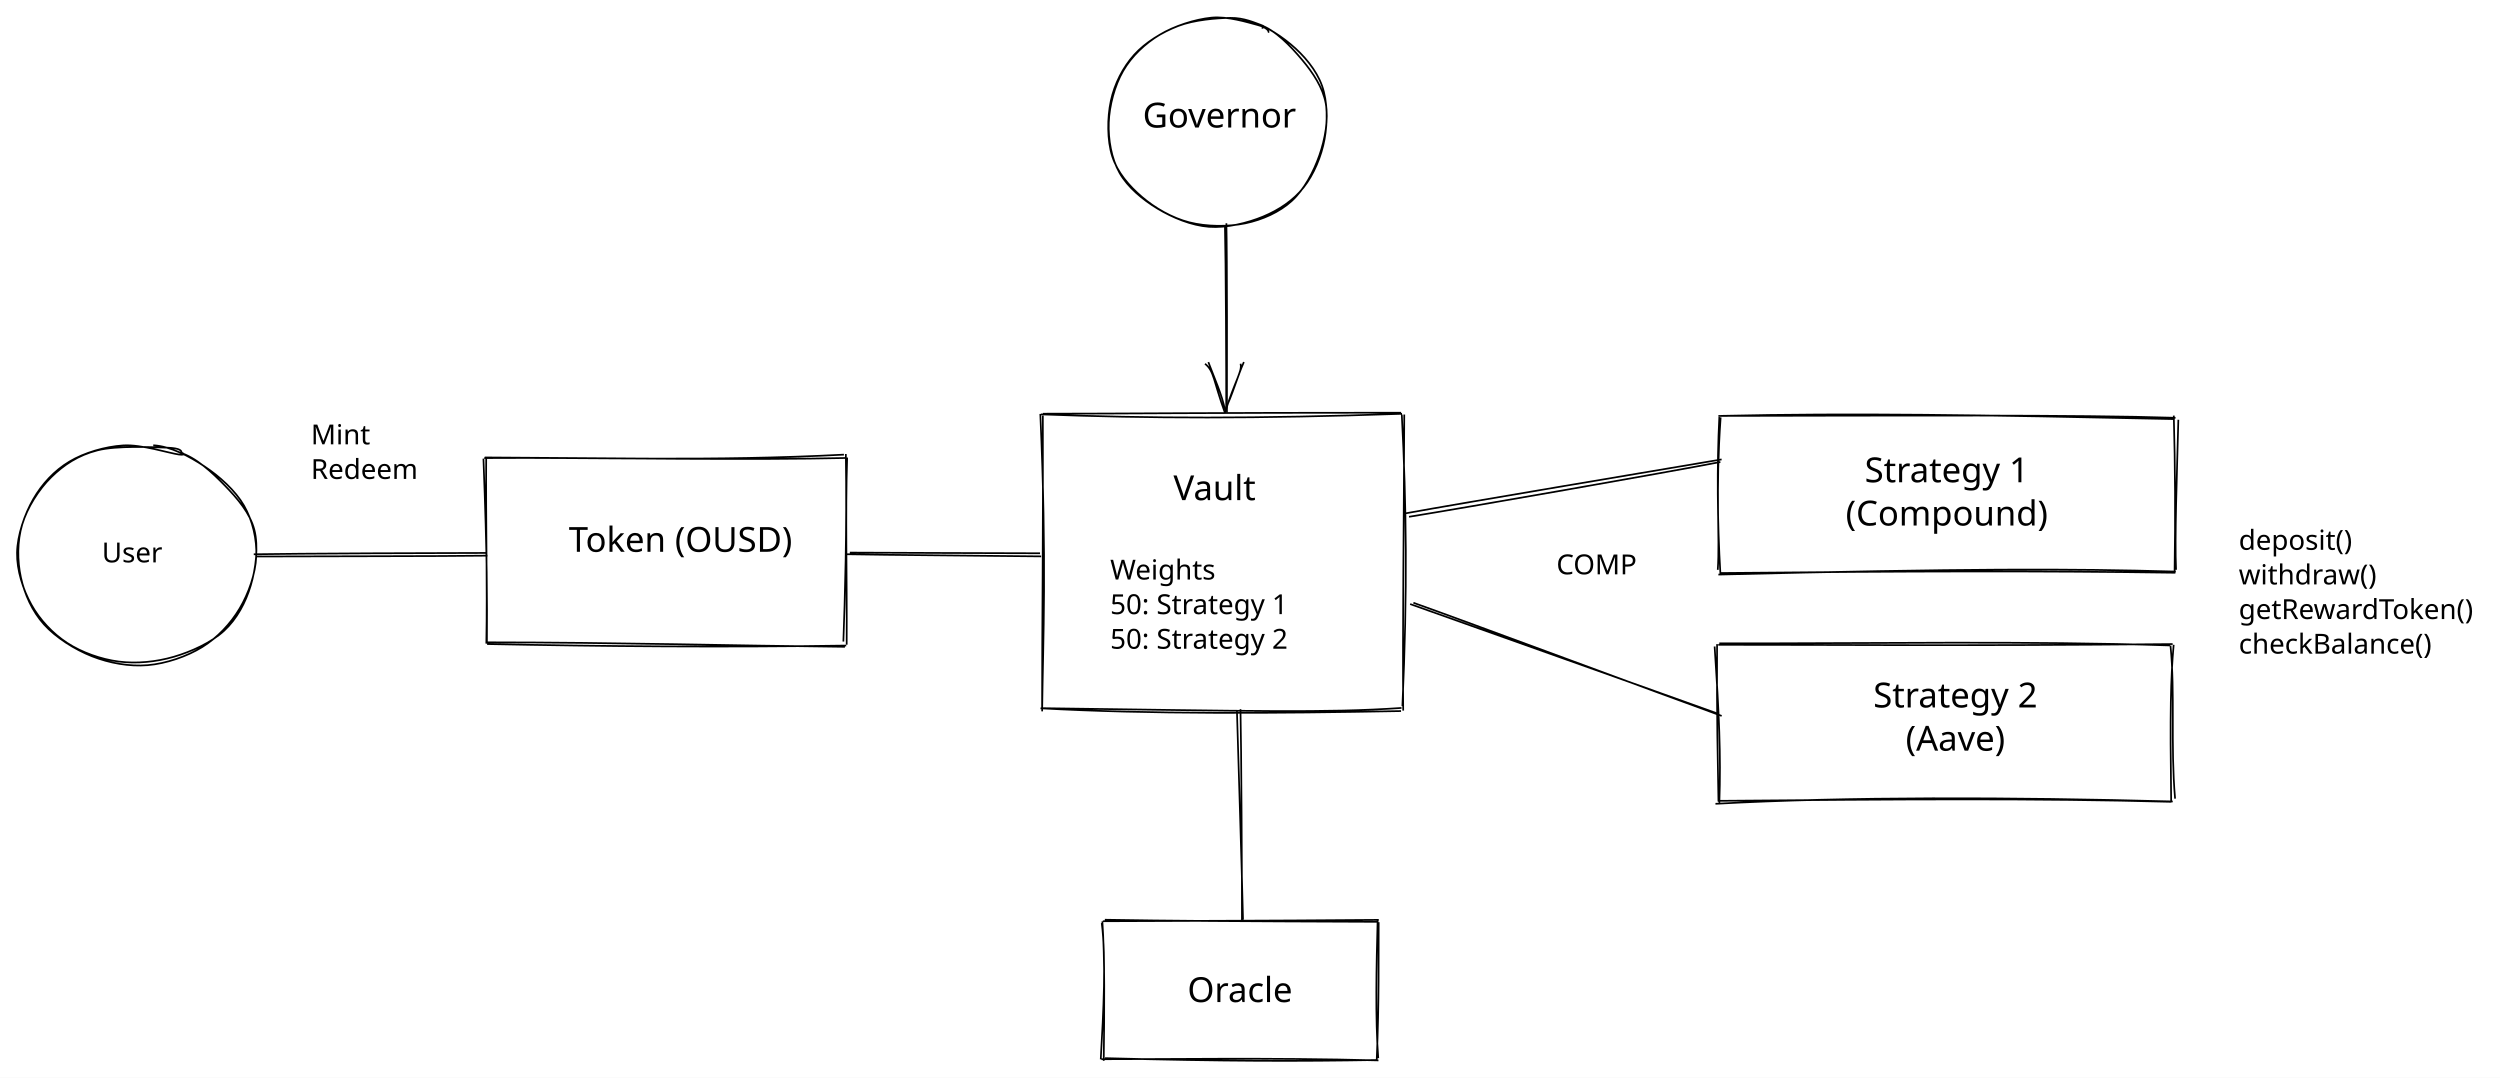
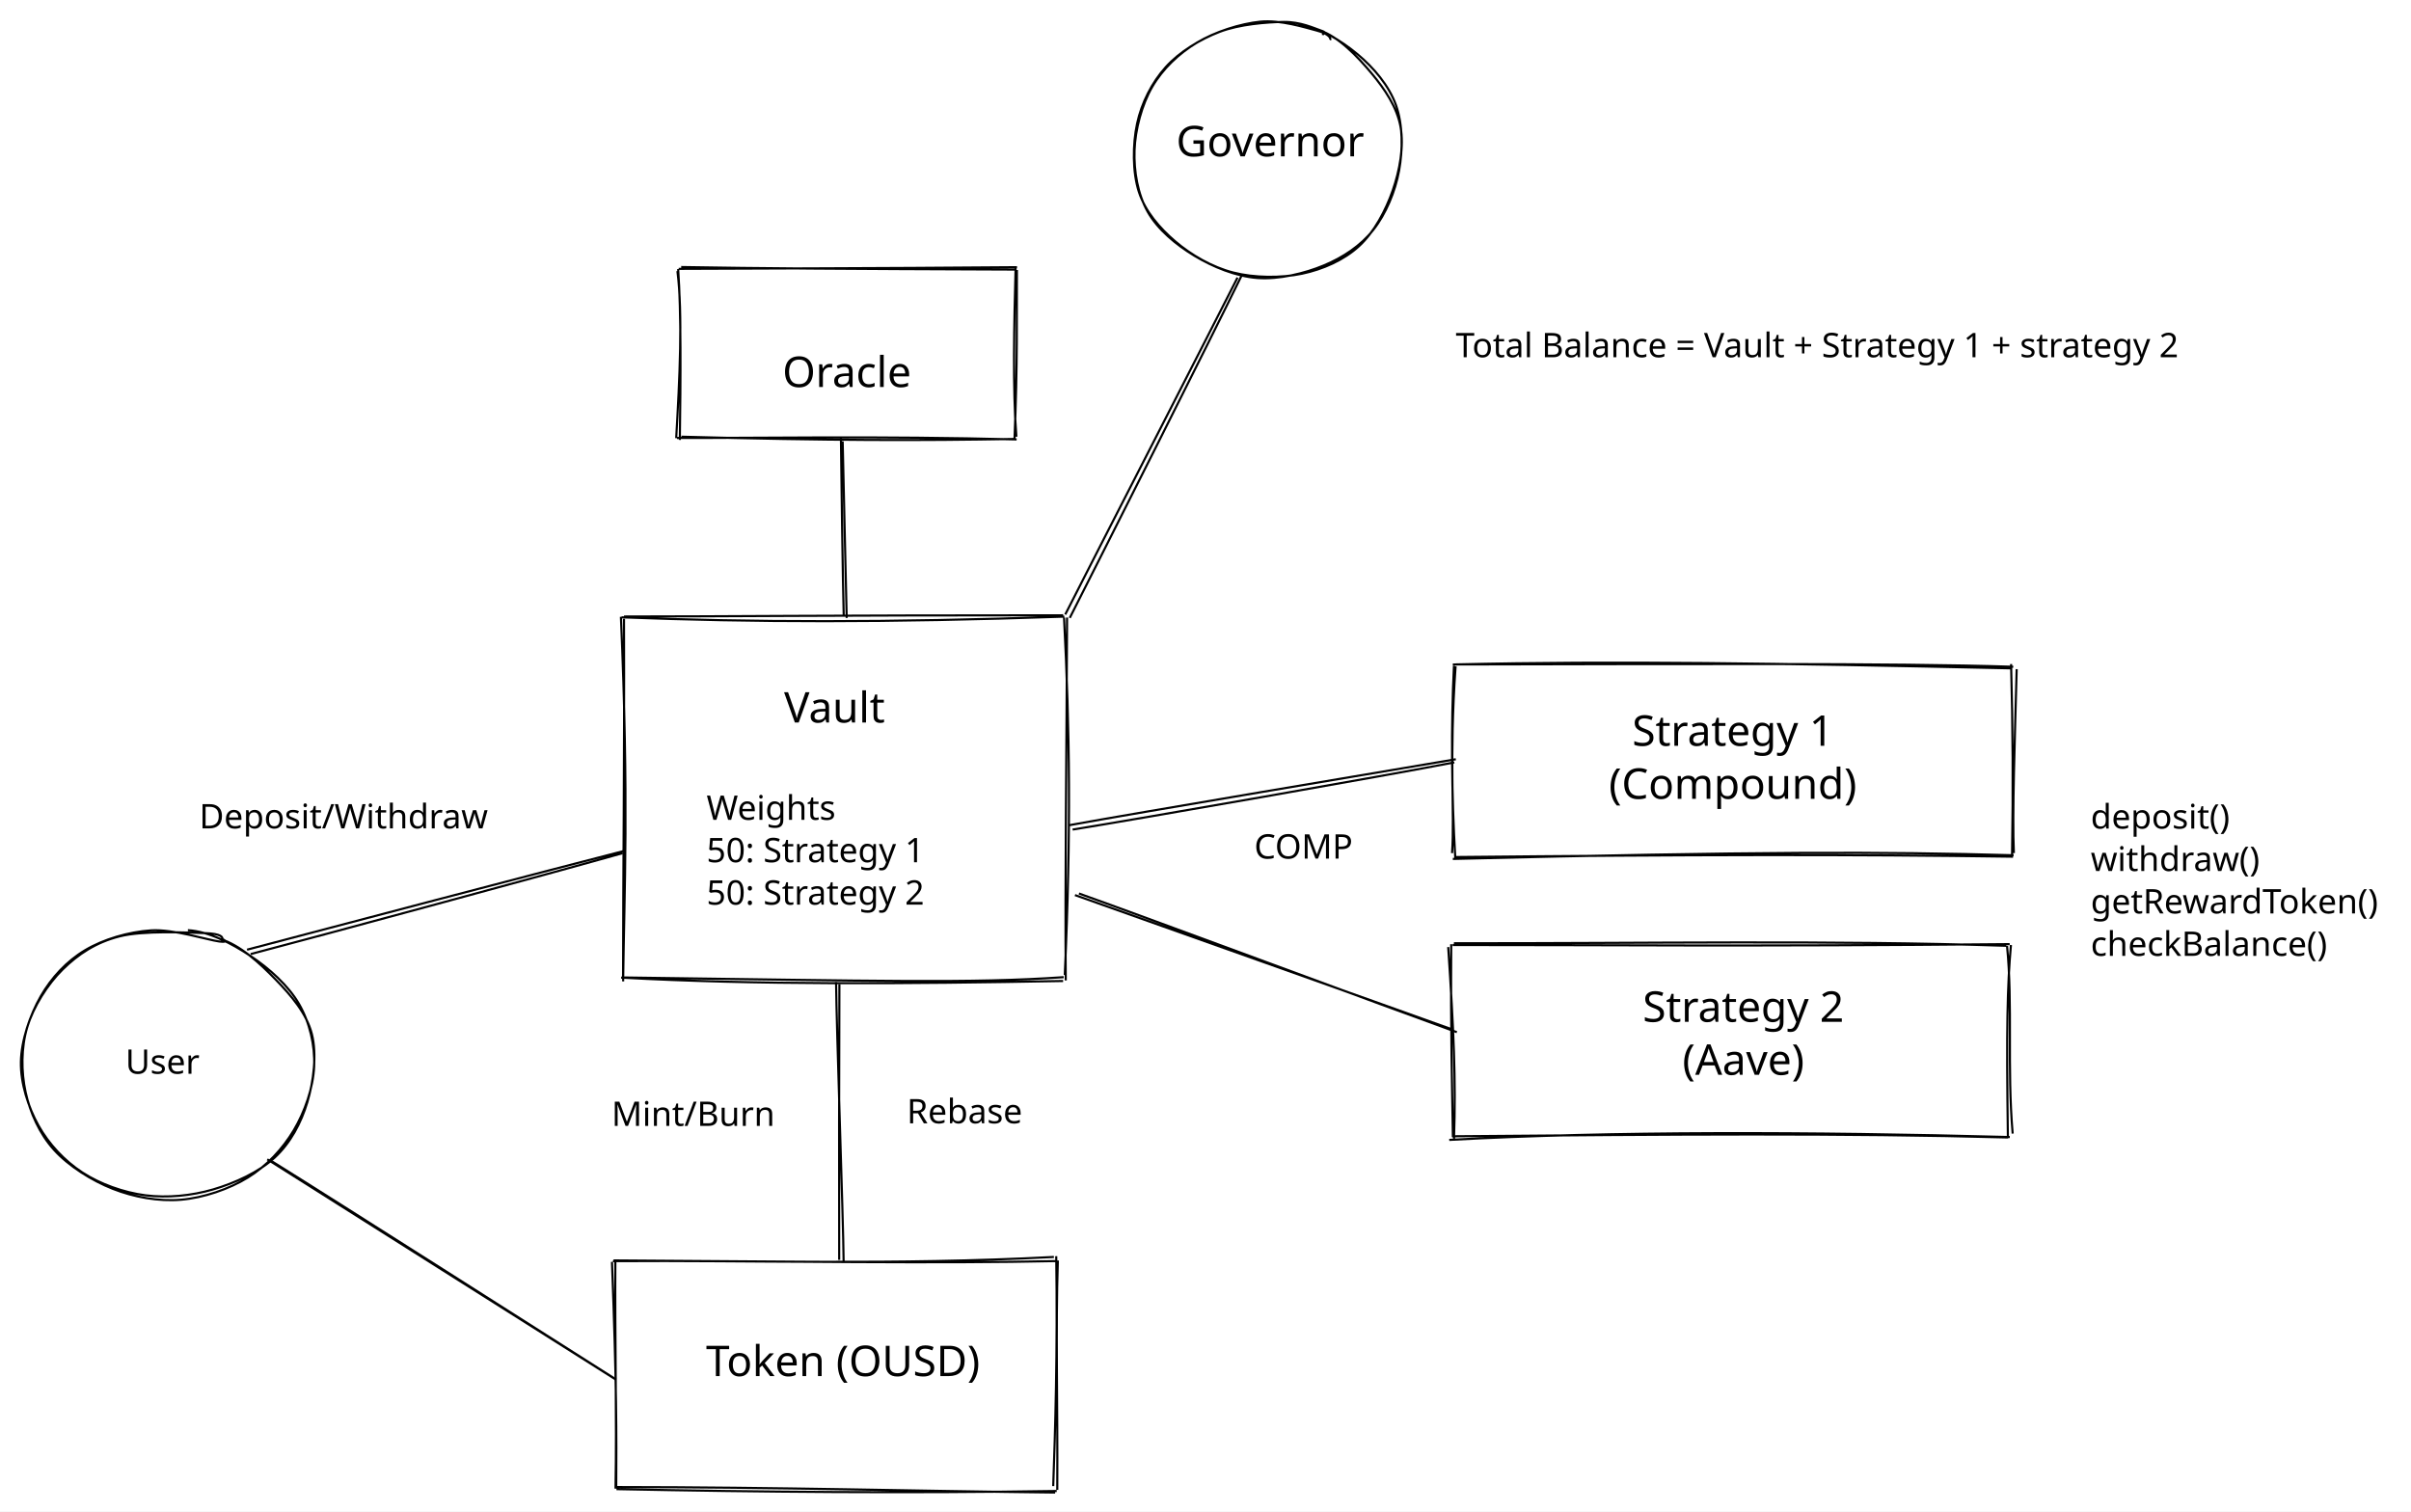
- <svg xmlns="http://www.w3.org/2000/svg" version="1.1" viewBox="0 0 1444.949 622.898">
+ <svg xmlns="http://www.w3.org/2000/svg" version="1.1" viewBox="0 0 1136.725 712.714">
  <defs>
    <style>
      @font-face {
        font-family: "Virgil";
        src: url("https://excalidraw.com/FG_Virgil.woff2");
      }
      @font-face {
        font-family: "Cascadia";
        src: url("https://excalidraw.com/Cascadia.woff2");
      }
    </style>
  </defs>
-   <rect x="0" y="0" width="1444.949" height="622.898" fill="#ffffff" />
-   <g transform="translate(280.7549 264.028) rotate(0 104.303 54.37912)">
+   <rect x="0" y="0" width="1136.725" height="712.714" fill="#ffffff" />
+   <g transform="translate(289.8688 593.9559) rotate(0 104.303 54.37912)">
    <path d="M-0.846 0.722 C64.638 0.205, 130.487 2.735, 207.013 -1.26 M-0.592 0.367 C77.489 0.812, 154.692 1.916, 207.897 0.684 M208.116 -1.63 C208.804 42.423, 207.595 82.391, 206.695 106.781 M208.881 0.42 C207.814 33.739, 208.842 67.001, 208.61 108.581 M207.597 109.818 C143.863 109.152, 76.911 107.271, 0.606 107.227 M208.34 109.092 C138.098 110.199, 68.523 109.586, 0.786 108.214 M0.668 107.985 C0.81 82.288, 0.887 59.892, -1.339 1.054 M0.332 107.961 C0.947 73.996, -0 38.014, 0.26 -0.007" stroke="#000000" stroke-width="1" fill="none" />
  </g>
-   <g transform="translate(323.8279 300.939) rotate(0 69.5 12.5)">
+   <g transform="translate(327.9417 630.867) rotate(0 69.5 12.5)">
    <text x="69.5" y="18" font-family="Virgil, Segoe UI Emoji" font-size="20px" fill="#000000" text-anchor="middle" style="white-space: pre;" direction="ltr">Token (OUSD)</text>
  </g>
-   <g transform="translate(179.7023 242.8318) rotate(0 28 30)">
-     <text x="0" y="14" font-family="Virgil, Segoe UI Emoji" font-size="16px" fill="#000000" text-anchor="start" style="white-space: pre;" direction="ltr">Mint</text>
-     <text x="0" y="34" font-family="Virgil, Segoe UI Emoji" font-size="16px" fill="#000000" text-anchor="start" style="white-space: pre;" direction="ltr">Redeem</text>
-     <text x="0" y="54" font-family="Virgil, Segoe UI Emoji" font-size="16px" fill="#000000" text-anchor="start" style="white-space: pre;" direction="ltr" />
+   <g transform="translate(93.94647 376.6119) rotate(0 72 10)">
+     <text x="0" y="14" font-family="Virgil, Segoe UI Emoji" font-size="16px" fill="#000000" text-anchor="start" style="white-space: pre;" direction="ltr">Deposit/Withdraw</text>
  </g>
-   <g transform="translate(10 256.7503) rotate(0 68.61966 63.54391)">
+   <g transform="translate(293.5245 291.3315) rotate(0 104.303 85.00882)">
+     <path d="M0.682 -0.63 C48.932 -0.641, 93.811 -1.204, 207.729 -1.209 M-0.448 -0.241 C62.211 2.144, 123.861 2.317, 208.273 -0.571 M208.141 -0.089 C210.85 52.34, 211.523 100.816, 208.493 168.406 M209.57 -0.153 C209.353 62.304, 208.537 125.161, 208.954 170.964 M207.708 171.236 C134.255 172.616, 62.352 173.135, -0.669 169.638 M207.978 169.433 C164.057 172.425, 121.853 171.186, 0.83 169.575 M0.27 171.409 C0.812 128.41, 3.017 86.338, -0.782 -0.501 M0.239 169.257 C0.242 119.997, 0.914 72.137, 0.676 0.485" stroke="#000000" stroke-width="1" fill="none" />
+   </g>
+   <g transform="translate(369.4528 322.6866) rotate(0 24 12.5)">
+     <text x="24" y="18" font-family="Virgil, Segoe UI Emoji" font-size="20px" fill="#000000" text-anchor="middle" style="white-space: pre;" direction="ltr">Vault</text>
+   </g>
+   <g transform="translate(10 438.0025) rotate(0 68.61966 63.54391)">
    <path d="M78.583 0.609 C88.457 1.123, 99.377 6.96, 108.115 12.765 C116.853 18.57, 126.012 26.751, 131.011 35.437 C136.01 44.124, 138.532 54.959, 138.11 64.884 C137.687 74.81, 133.684 86.264, 128.475 94.991 C123.267 103.718, 115.716 111.794, 106.86 117.247 C98.004 122.7, 85.947 126.819, 75.339 127.708 C64.731 128.597, 53.193 126.507, 43.212 122.583 C33.231 118.659, 22.309 111.762, 15.455 104.165 C8.6 96.568, 4.185 86.638, 2.086 76.999 C-0.013 67.359, -0.059 55.986, 2.862 46.329 C5.783 36.672, 12.357 26.189, 19.61 19.056 C26.862 11.924, 35.21 6.376, 46.376 3.531 C57.542 0.687, 78.529 1.72, 86.607 1.99 C94.684 2.26, 95.152 4.006, 94.841 5.152 M93.512 4.66 C103.31 7.511, 112.727 16.444, 119.977 23.91 C127.227 31.376, 134.521 39.827, 137.01 49.458 C139.5 59.089, 137.822 71.979, 134.914 81.699 C132.007 91.419, 126.971 100.92, 119.565 107.778 C112.159 114.637, 100.644 119.875, 90.479 122.847 C80.314 125.819, 68.851 126.944, 58.577 125.611 C48.302 124.277, 37.236 120.332, 28.831 114.849 C20.426 109.366, 12.975 101.396, 8.145 92.712 C3.314 84.028, -0.326 72.899, -0.151 62.745 C0.023 52.592, 4.153 40.573, 9.193 31.792 C14.234 23.01, 21.425 15.239, 30.093 10.056 C38.762 4.873, 50.657 1.377, 61.205 0.693 C71.753 0.008, 87.849 5.219, 93.383 5.949 C98.917 6.68, 94.448 4.148, 94.408 5.078" stroke="#000000" stroke-width="1" fill="none" />
  </g>
-   <g transform="translate(59.36765 311.0447) rotate(0 17 10)">
+   <g transform="translate(59.61966 492.2969) rotate(0 17 10)">
    <text x="17" y="14" font-family="Virgil, Segoe UI Emoji" font-size="16px" fill="#000000" text-anchor="middle" style="white-space: pre;" direction="ltr">User</text>
  </g>
-   <g transform="translate(640.3143 10) rotate(0 63.43024 60.64282)">
+   <g transform="translate(288.3199 516.8868) rotate(0 38 10)">
+     <text x="0" y="14" font-family="Virgil, Segoe UI Emoji" font-size="16px" fill="#000000" text-anchor="start" style="white-space: pre;" direction="ltr">Mint/Burn</text>
+   </g>
+   <g>
+     <g transform="translate(117.3848 448.862) rotate(0 88.00097 -23.31935)">
+       <path d="M-0.909 -1.056 C28.743 -8.941, 147.405 -40.104, 176.911 -47.642 M0.814 1.003 C30.437 -6.727, 147.144 -38.349, 176.208 -46.581" stroke="#000000" stroke-width="1" fill="none" />
+     </g>
+   </g>
+   <g>
+     <g transform="translate(395.9625 463.8133) rotate(0 0.009604993 65.36457)">
+       <path d="M-0.207 0.236 C-0.333 22.131, -0.41 108.283, -0.307 130.242 M-1.775 -0.685 C-1.591 21.451, 1.595 109.599, 1.794 131.415" stroke="#000000" stroke-width="1" fill="none" />
+     </g>
+   </g>
+   <g>
+     <g transform="translate(289.6233 650.0631) rotate(0 -81.40531 -51.45387)">
+       <path d="M0.794 0.495 C-26.565 -16.77, -136.325 -86.195, -163.605 -103.403 M-0.248 -0.29 C-27.283 -17.462, -134.124 -85.535, -161.376 -102.43" stroke="#000000" stroke-width="1" fill="none" />
+     </g>
+   </g>
+   <g transform="translate(534.3773 10) rotate(0 63.43024 60.64282)">
    <path d="M77.776 1.375 C87.387 2.56, 97.956 9.164, 105.626 15.53 C113.296 21.897, 120.524 30.422, 123.797 39.573 C127.07 48.725, 127.045 60.64, 125.263 70.441 C123.481 80.243, 119.018 90.931, 113.103 98.384 C107.188 105.837, 98.88 111.374, 89.776 115.158 C80.671 118.943, 68.647 121.852, 58.477 121.093 C48.307 120.335, 37.377 115.803, 28.758 110.607 C20.138 105.411, 11.464 98.208, 6.76 89.917 C2.057 81.625, 0.185 70.684, 0.536 60.858 C0.887 51.032, 3.97 39.419, 8.867 30.961 C13.765 22.502, 21.429 15.234, 29.922 10.109 C38.415 4.984, 50.417 1.161, 59.826 0.209 C69.235 -0.743, 80.889 2.952, 86.375 4.396 C91.86 5.841, 93.335 7.942, 92.74 8.876 M87.752 4.292 C96.724 7.185, 105.856 16.921, 112.223 24.513 C118.589 32.105, 124.28 40.63, 125.951 49.842 C127.623 59.053, 125.515 70.411, 122.252 79.781 C118.99 89.151, 113.508 99.513, 106.375 106.062 C99.242 112.611, 89.336 117, 79.453 119.074 C69.57 121.148, 57.029 121.046, 47.076 118.505 C37.123 115.964, 27.156 110.177, 19.734 103.827 C12.312 97.477, 5.547 89.667, 2.546 80.406 C-0.455 71.144, -0.383 58.047, 1.729 48.257 C3.841 38.467, 8.729 28.87, 15.218 21.664 C21.707 14.457, 31.391 8.572, 40.662 5.017 C49.934 1.462, 62.898 0.44, 70.848 0.334 C78.799 0.227, 85.297 3.343, 88.367 4.378 C91.436 5.413, 89.55 5.286, 89.264 6.543" stroke="#000000" stroke-width="1" fill="none" />
  </g>
-   <g transform="translate(661.3165 55.70609) rotate(0 43.5 12.5)">
+   <g transform="translate(555.3795 55.70609) rotate(0 43.5 12.5)">
    <text x="43.5" y="18" font-family="Virgil, Segoe UI Emoji" font-size="20px" fill="#000000" text-anchor="middle" style="white-space: pre;" direction="ltr">Governor</text>
  </g>
-   <g transform="translate(993.7798 240.7492) rotate(0 131.6743 45.23666)">
+   <g transform="translate(685.5556 313.6694) rotate(0 131.6743 45.23666)">
    <path d="M0.96 -0.387 C75.879 -2.132, 152.233 -0.943, 262.652 1.479 M-0.588 -0.355 C103.889 -0.511, 207.611 -1.101, 263.632 0.731 M265.259 1.865 C264.407 34.991, 263.122 69.976, 263.932 88.579 M262.627 -0.551 C263.435 29.029, 263.588 57.508, 263.08 89.521 M263.799 89.607 C202.103 87.841, 143.087 87.818, -0.586 91.348 M263.559 90.291 C187.471 89.174, 111.351 89.357, 0.253 90.453 M-0.946 88.599 C0.359 69.26, -2.372 44.626, 0.715 0.523 M0.58 90.984 C-1.197 60.818, -1.474 28.375, -0.05 0.284" stroke="#000000" stroke-width="1" fill="none" />
  </g>
-   <g transform="translate(1071.706 260.7375) rotate(0 53.5 25)">
+   <g transform="translate(763.4816 333.6578) rotate(0 53.5 25)">
    <text x="53.5" y="18" font-family="Virgil, Segoe UI Emoji" font-size="20px" fill="#000000" text-anchor="middle" style="white-space: pre;" direction="ltr">Strategy 1</text>
    <text x="53.5" y="43" font-family="Virgil, Segoe UI Emoji" font-size="20px" fill="#000000" text-anchor="middle" style="white-space: pre;" direction="ltr">(Compound)</text>
  </g>
-   <g transform="translate(992.3762 372.6532) rotate(0 131.6743 45.23666)">
+   <g transform="translate(684.1519 445.5734) rotate(0 131.6743 45.23666)">
    <path d="M1.335 -0.807 C91.192 -0.687, 179.701 -2.366, 261.793 0.403 M0.738 0.028 C69.77 -0.029, 138.775 0.787, 263.356 -0.392 M262.111 0.432 C264.882 28.142, 262.083 57.741, 264.774 88.948 M263.958 0.038 C262.233 19.531, 261.794 39.006, 262.508 90.237 M263.422 90.575 C169.544 88.042, 75.14 87.779, -0.868 91.926 M262.669 90.785 C183.827 88.673, 105.935 89.319, 0.462 90.22 M1.378 91.295 C2.326 63.395, 1.251 40.311, -1.363 1.001 M0.853 90.496 C0.476 66.364, -0.217 43.066, 0.059 -0.345" stroke="#000000" stroke-width="1" fill="none" />
  </g>
-   <g transform="translate(1073.175 390.8883) rotate(0 57 25)">
+   <g transform="translate(764.9506 463.8086) rotate(0 57 25)">
    <text x="57" y="18" font-family="Virgil, Segoe UI Emoji" font-size="20px" fill="#000000" text-anchor="middle" style="white-space: pre;" direction="ltr">Strategy 2</text>
    <text x="57" y="43" font-family="Virgil, Segoe UI Emoji" font-size="20px" fill="#000000" text-anchor="middle" style="white-space: pre;" direction="ltr">(Aave)</text>
  </g>
  <g>
-     <g transform="translate(813.4406 297.7725) rotate(0 90.3952 -15.65969)">
+     <g transform="translate(504.7661 390.2485) rotate(0 90.3952 -15.65969)">
      <path d="M-0.822 -1.111 C29.382 -6.65, 151.397 -27.129, 181.612 -32.24 M0.948 0.92 C30.998 -3.9, 151.167 -24.945, 180.899 -30.751" stroke="#000000" stroke-width="1" fill="none" />
    </g>
  </g>
  <g>
-     <g transform="translate(815.6541 348.5934) rotate(0 89.40931 32.48648)">
+     <g transform="translate(507.4299 421.5137) rotate(0 89.40931 32.48648)">
      <path d="M-0.613 0.548 C28.98 11.077, 147.359 53.088, 177.213 63.87 M1.266 -0.21 C31.259 10.426, 149.987 54.583, 179.432 65.183" stroke="#000000" stroke-width="1" fill="none" />
    </g>
  </g>
-   <g transform="translate(602.0652 239.745) rotate(0 104.303 85.00882)">
-     <path d="M0.682 -0.63 C48.932 -0.641, 93.811 -1.204, 207.729 -1.209 M-0.448 -0.241 C62.211 2.144, 123.861 2.317, 208.273 -0.571 M208.141 -0.089 C210.85 52.34, 211.523 100.816, 208.493 168.406 M209.57 -0.153 C209.353 62.304, 208.537 125.161, 208.954 170.964 M207.708 171.236 C134.255 172.616, 62.352 173.135, -0.669 169.638 M207.978 169.433 C164.057 172.425, 121.853 171.186, 0.83 169.575 M0.27 171.409 C0.812 128.41, 3.017 86.338, -0.782 -0.501 M0.239 169.257 C0.242 119.997, 0.914 72.137, 0.676 0.485" stroke="#000000" stroke-width="1" fill="none" />
-   </g>
-   <g transform="translate(677.9934 271.0776) rotate(0 24 12.5)">
-     <text x="24" y="18" font-family="Virgil, Segoe UI Emoji" font-size="20px" fill="#000000" text-anchor="middle" style="white-space: pre;" direction="ltr">Vault</text>
-   </g>
-   <g transform="translate(641.6512 320.9597) rotate(0 64 30)">
+   <g transform="translate(333.1106 372.5687) rotate(0 64 30)">
    <text x="0" y="14" font-family="Virgil, Segoe UI Emoji" font-size="16px" fill="#000000" text-anchor="start" style="white-space: pre;" direction="ltr">Weights</text>
    <text x="0" y="34" font-family="Virgil, Segoe UI Emoji" font-size="16px" fill="#000000" text-anchor="start" style="white-space: pre;" direction="ltr">50: Strategy 1</text>
    <text x="0" y="54" font-family="Virgil, Segoe UI Emoji" font-size="16px" fill="#000000" text-anchor="start" style="white-space: pre;" direction="ltr">50: Strategy 2</text>
  </g>
-   <g transform="translate(1293.949 303.789) rotate(0 70.5 40)">
+   <g transform="translate(985.725 376.7093) rotate(0 70.5 40)">
    <text x="0" y="14" font-family="Virgil, Segoe UI Emoji" font-size="16px" fill="#000000" text-anchor="start" style="white-space: pre;" direction="ltr">deposit()</text>
    <text x="0" y="34" font-family="Virgil, Segoe UI Emoji" font-size="16px" fill="#000000" text-anchor="start" style="white-space: pre;" direction="ltr">withdraw()</text>
    <text x="0" y="54" font-family="Virgil, Segoe UI Emoji" font-size="16px" fill="#000000" text-anchor="start" style="white-space: pre;" direction="ltr">getRewardToken()</text>
    <text x="0" y="74" font-family="Virgil, Segoe UI Emoji" font-size="16px" fill="#000000" text-anchor="start" style="white-space: pre;" direction="ltr">checkBalance()</text>
  </g>
-   <g transform="translate(637.2563 532.2927) rotate(0 79.41675 40.30252)">
+   <g transform="translate(319.8545 126.6147) rotate(0 79.41675 40.30252)">
    <path d="M1.313 -0.703 C38.373 -0.071, 74.523 0.2, 158.629 0.502 M0.141 0.162 C44.937 -0.076, 87.292 -0.034, 159.642 -0.631 M158.975 -0.4 C158.286 25.665, 157.576 56.792, 159.341 79.316 M159.59 0.701 C159.436 21.707, 159.969 44.489, 158.448 80.713 M158.095 80.378 C114.361 81.15, 71.597 81.186, 1.433 79.298 M159.466 80.595 C96.749 78.884, 33.842 79.99, -0.653 79.905 M-1.045 79.995 C0.531 52.489, 2.114 21.578, -0.469 1.219 M0.676 80.829 C1.069 51.883, 1.317 20.691, -0.113 0.23" stroke="#000000" stroke-width="1" fill="none" />
  </g>
-   <g transform="translate(685.173 561.173) rotate(0 31.5 12.5)">
+   <g transform="translate(367.7712 164.495) rotate(0 31.5 12.5)">
    <text x="31.5" y="18" font-family="Virgil, Segoe UI Emoji" font-size="20px" fill="#000000" text-anchor="middle" style="white-space: pre;" direction="ltr">Oracle</text>
  </g>
-   <g transform="translate(899.5651 317.9398) rotate(0 23 10)">
+   <g transform="translate(591.3408 390.8601) rotate(0 23 10)">
    <text x="0" y="14" font-family="Virgil, Segoe UI Emoji" font-size="16px" fill="#000000" text-anchor="start" style="white-space: pre;" direction="ltr">COMP</text>
  </g>
  <g>
-     <g transform="translate(707.6426 130.2176) rotate(0 0.9522501 53.53571)">
-       <path d="M1.186 -1.169 C1.634 16.801, 1.584 90.267, 1.5 108.241 M0.35 0.831 C0.834 18.423, 1.146 88.71, 1.093 106.496" stroke="#000000" stroke-width="1" fill="none" />
-     </g>
-     <g transform="translate(707.6426 130.2176) rotate(0 0.9522501 53.53571)">
-       <path d="M-11.164 80.038 C-5.846 84.24, -6.39 89.858, 0.359 108.462 M-9.235 79.075 C-5.853 88.045, -1.128 98.487, 0.357 106.65" stroke="#000000" stroke-width="1" fill="none" />
-     </g>
-     <g transform="translate(707.6426 130.2176) rotate(0 0.9522501 53.53571)">
-       <path d="M9.357 80.004 C10.55 84.416, 5.882 90.04, 0.359 108.462 M11.286 79.041 C7.243 88.199, 4.543 98.654, 0.357 106.65" stroke="#000000" stroke-width="1" fill="none" />
+     <g transform="translate(399.0971 291.0755) rotate(0 -1.260711 -42.21156)">
+       <path d="M0.102 0.302 C-0.175 -13.533, -1.53 -68.777, -1.795 -82.94 M-1.304 -0.585 C-1.707 -14.775, -2.511 -70.834, -2.623 -84.725" stroke="#000000" stroke-width="1" fill="none" />
    </g>
  </g>
  <g>
-     <g transform="translate(715.2006 410.4042) rotate(0 1.479081 60.9888)">
-       <path d="M-0.278 0.368 C0.31 20.444, 2.8 100.786, 3.236 121.185 M1.777 -0.485 C2.287 19.689, 2.674 102.217, 2.616 122.462" stroke="#000000" stroke-width="1" fill="none" />
+     <g transform="translate(583.7761 131.0845) rotate(0 -39.92022 79.47539)">
+       <path d="M-0.333 -0.175 C-13.741 26.306, -68.056 132.085, -81.533 158.658 M1.693 -1.313 C-11.265 25.404, -66.002 133.828, -79.402 160.264" stroke="#000000" stroke-width="1" fill="none" />
    </g>
  </g>
-   <g>
-     <g transform="translate(147.6844 322.116) rotate(0 66.48213 -1.499391)">
-       <path d="M0.29 -0.471 C22.616 -0.609, 111.741 -0.588, 133.98 -0.954 M-1.016 -1.764 C21.25 -2.206, 111.23 -2.539, 133.638 -2.528" stroke="#000000" stroke-width="1" fill="none" />
-     </g>
+   <g transform="translate(427.5402 515.6723) rotate(0 28.5 10)">
+     <text x="0" y="14" font-family="Virgil, Segoe UI Emoji" font-size="16px" fill="#000000" text-anchor="start" style="white-space: pre;" direction="ltr">Rebase</text>
  </g>
-   <g>
-     <g transform="translate(490.2194 320.1318) rotate(0 55.37792 0.352322)">
-       <path d="M-0.804 0.201 C17.744 0.633, 93.048 1.183, 111.56 1.444 M0.974 -0.739 C19.39 -0.558, 92.268 -0.462, 110.901 -0.352" stroke="#000000" stroke-width="1" fill="none" />
-     </g>
+   <g transform="translate(686.3469 154.4476) rotate(0 200.5 10)">
+     <text x="0" y="14" font-family="Virgil, Segoe UI Emoji" font-size="16px" fill="#000000" text-anchor="start" style="white-space: pre;" direction="ltr">Total Balance = Vault + Strategy 1 + strategy 2</text>
  </g>
</svg>
